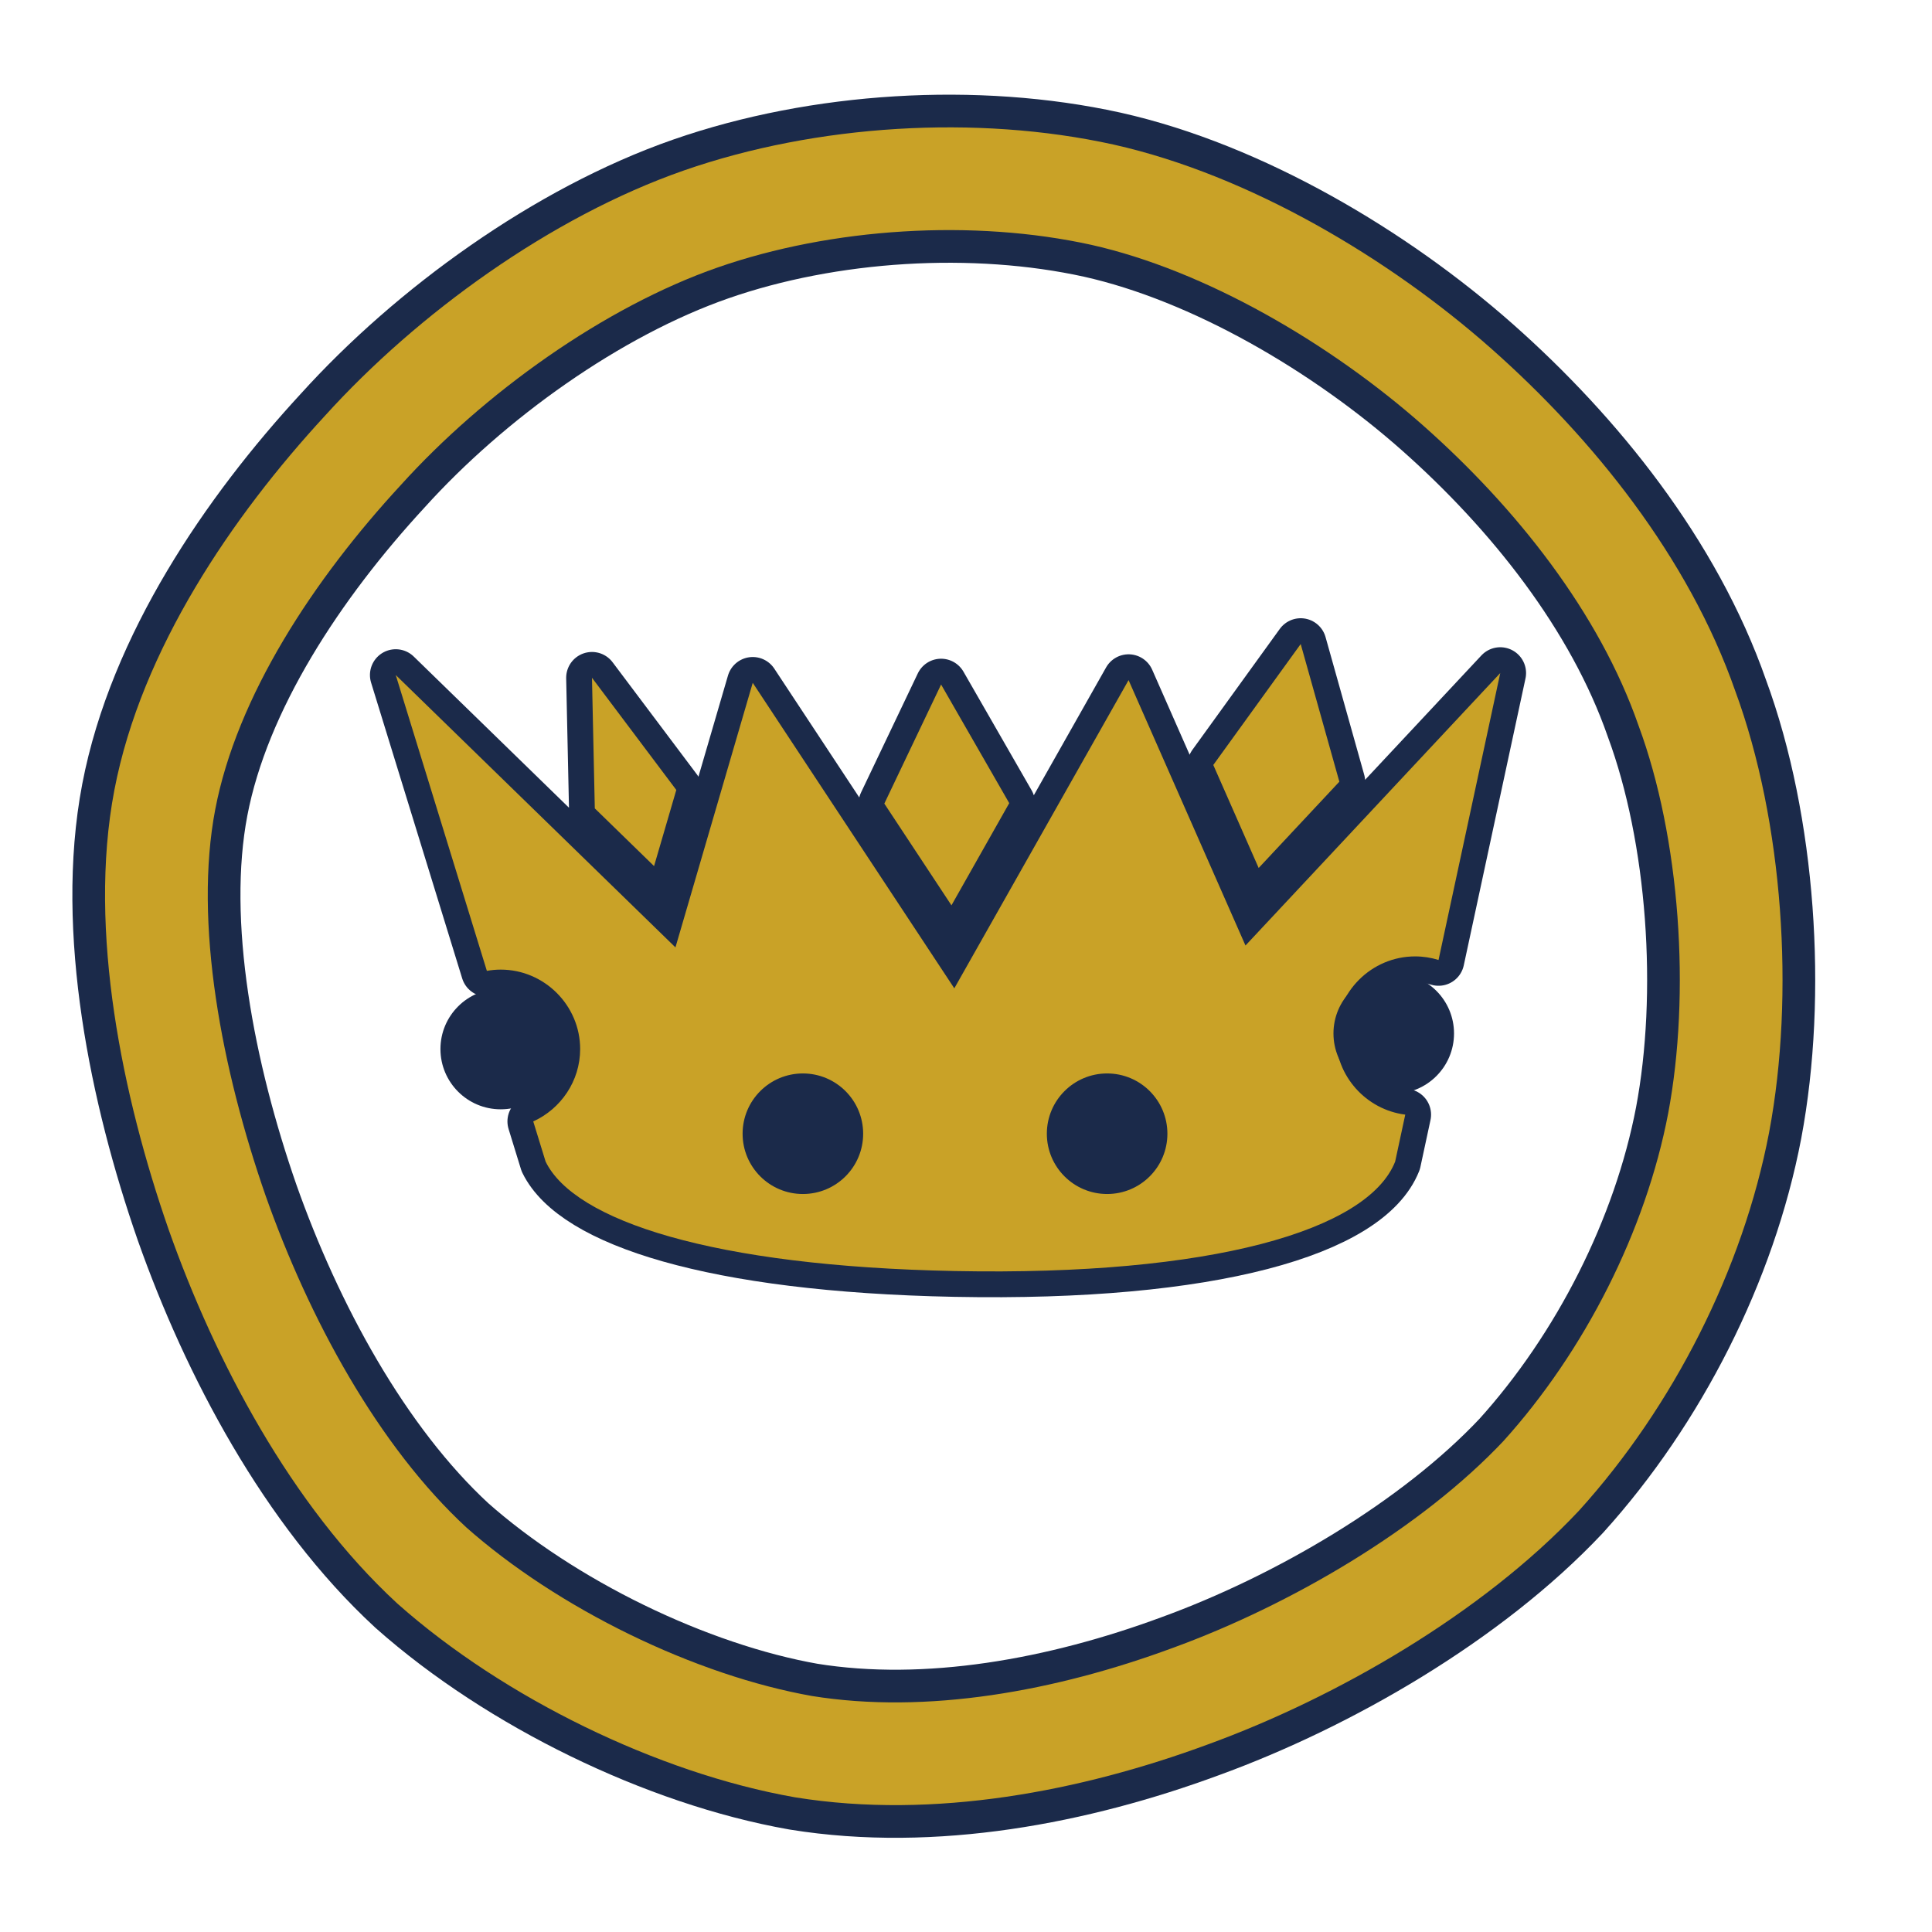
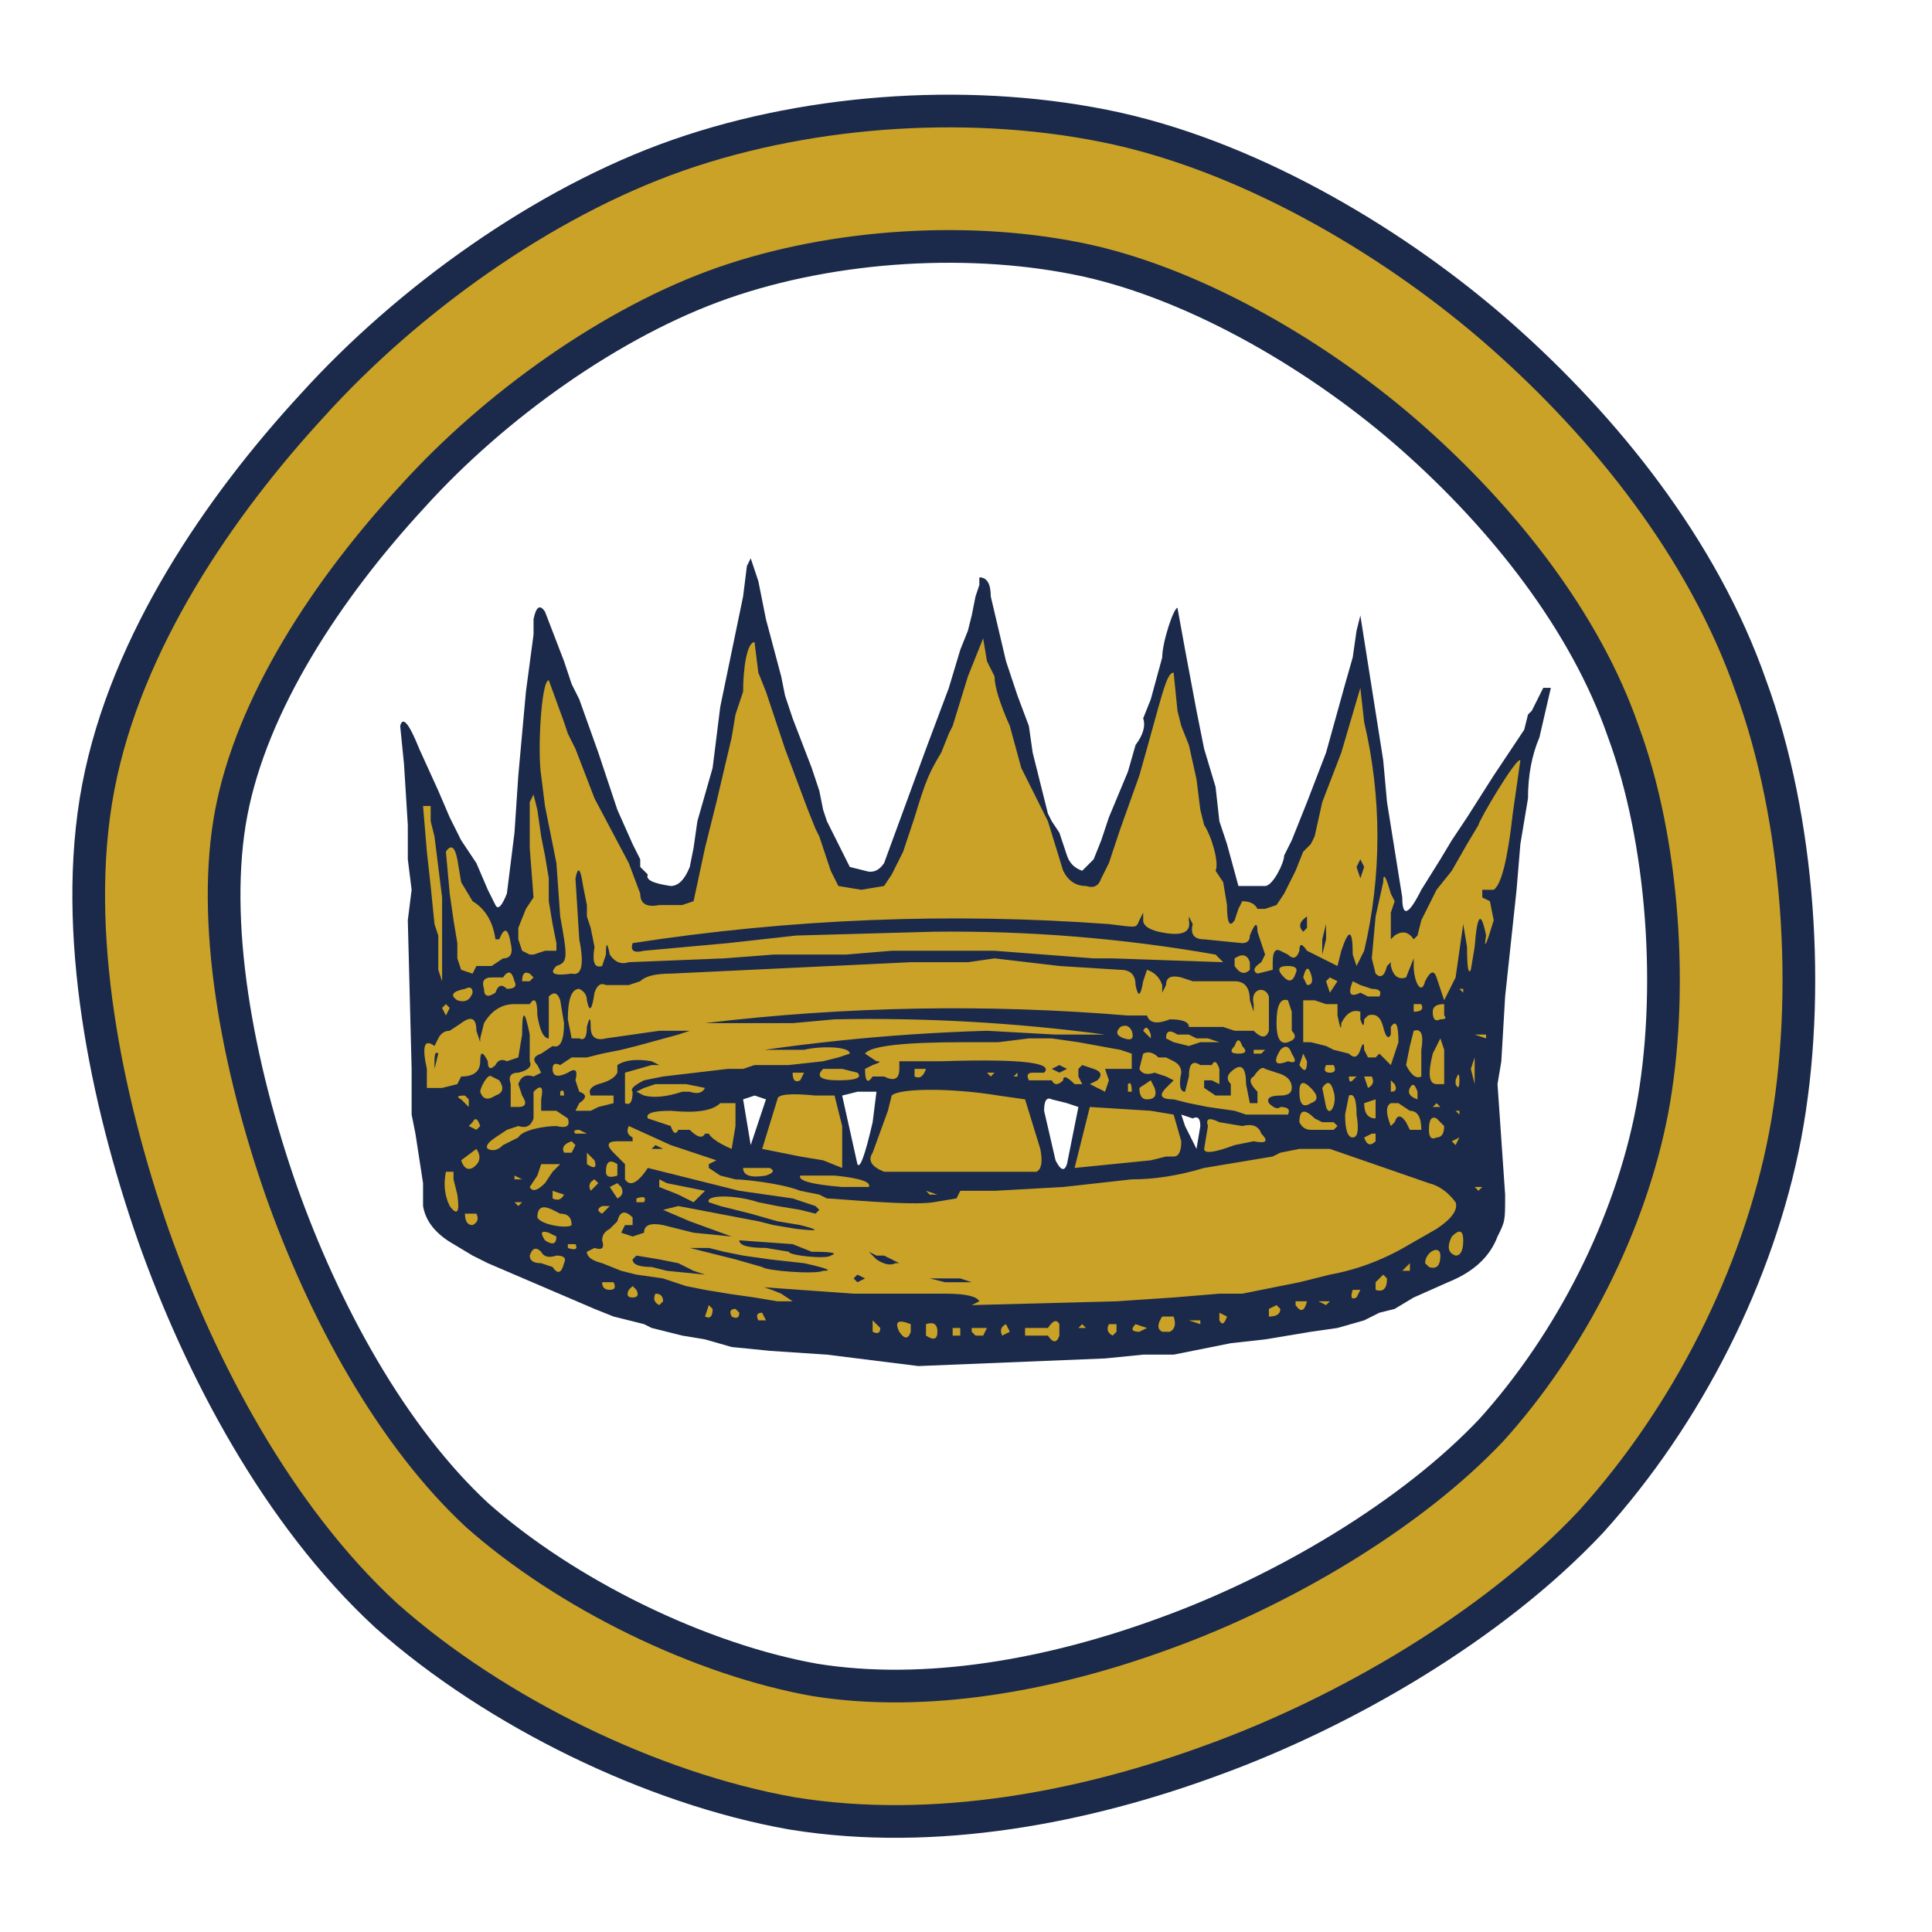
<svg xmlns="http://www.w3.org/2000/svg" width="300" height="300" viewBox="0 0 300 300">
  <g transform="translate(5 5) scale(2.9)">
    <path d="M90.3 58.4C89 65.2 85.5 72.1 80.8 77.3C76 82.4 68.6 86.7 62 89.1C55.5 91.5 48.1 92.9 41.3 91.8C34.5 90.6 26.7 86.8 21.4 82.1C16.2 77.3 12.3 70 9.9 63.2C7.5 56.3 5.8 47.9 7.1 41.1C8.4 34.3 12.9 27.6 17.7 22.4C22.4 17.2 29.2 12.3 35.8 10C42.4 7.7 50.5 7.2 57.3 8.7C64 10.2 71.1 14.4 76.3 19C81.5 23.6 86.3 29.6 88.6 36.2C91 42.7 91.6 51.5 90.3 58.4Z" fill="none" stroke="#1b2a4a" stroke-width="9" stroke-linejoin="round" />
  </g>
  <g transform="translate(5 5) scale(2.9)">
    <path d="M90.3 58.4C89 65.2 85.5 72.1 80.8 77.3C76 82.4 68.6 86.7 62 89.1C55.5 91.5 48.1 92.9 41.3 91.8C34.5 90.6 26.7 86.8 21.4 82.1C16.2 77.3 12.3 70 9.9 63.2C7.5 56.3 5.8 47.9 7.1 41.1C8.4 34.3 12.9 27.6 17.7 22.4C22.4 17.2 29.2 12.3 35.8 10C42.4 7.7 50.5 7.2 57.3 8.7C64 10.2 71.1 14.4 76.3 19C81.5 23.6 86.3 29.6 88.6 36.2C91 42.7 91.6 51.5 90.3 58.4Z" fill="none" stroke="#c9a227" stroke-width="5.5" stroke-linejoin="round" />
  </g>
-   <g transform="translate(55 57) scale(0.36)">
-     <line x1="129.34" y1="215.24" x2="138.57" y2="250.31" stroke="#1b2a4a" stroke-width="22.26" stroke-linecap="round" />
-     <line x1="257.62" y1="232.17" x2="258.85" y2="267.97" stroke="#1b2a4a" stroke-width="22.26" stroke-linecap="round" />
-     <line x1="390.13" y1="216.05" x2="384.44" y2="249.5" stroke="#1b2a4a" stroke-width="22.26" stroke-linecap="round" />
-     <path d="m408.256 119.46-37.7 52.165 19.57 44.426 34.8-37.214-16.67-59.375zm86.074 12.513L384.44 249.498 334.01 135.02l-75.162 132.947-86.948-131.78-33.334 114.122L17.922 132.83l39.3 127.6c1.945-.348 3.94-.54 5.98-.54 18.812 0 34.26 15.452 34.26 34.262 0 13.823-8.346 25.822-20.235 31.22l5.337 17.33c12.425 25.466 71.863 45.152 176.582 47.206 110.805 2.174 178.12-17.54 189.854-47.207h-.002l4.357-20.26c-16.836-2.114-30.02-16.612-30.02-33.986 0-18.81 15.45-34.262 34.263-34.262 3.513 0 6.91.54 10.11 1.54l26.622-123.762zm-391.77 2.04 1.22 56.337 25.56 24.89 9.592-32.842-36.37-48.386zm150.585 2.91-24.483 51.36 28.955 43.885 24.922-44.08-29.395-51.166z" fill="#c9a227" stroke="#1b2a4a" stroke-width="22.26" stroke-linejoin="round" paint-order="stroke" />
-     <circle cx="63.2" cy="294.15" r="26" fill="#1b2a4a" />
-     <circle cx="193.53" cy="330.68" r="26" fill="#1b2a4a" />
-     <circle cx="324.76" cy="330.68" r="26" fill="#1b2a4a" />
-     <circle cx="448.39" cy="287.43" r="26" fill="#1b2a4a" />
-   </g>
+   <svg x="58" y="58" width="184" height="184" viewBox="54 72 311 218" fill="#1b2a4a">
+     <defs>
+       <clipPath id="a">
+         <path d="M54 72h311v218H54Z" />
+       </clipPath>
+     </defs>
+     <g fill="none" stroke="none" stroke-dasharray="none" clip-path="url(#a)">
+       <path fill="#1b2a4a" d="m152 76-1 8-6 29-1 8-1 8-2 7-2 7-1 7-1 5q-2 5-5 5-7-1-6-3l-2-2v-2l-2-4-4-9-3-9-2-6-5-14-2-4-2-6-5-13q-2-3-3 2v4l-2 15-2 22-1 15-2 16q-2 5-3 3l-2-4-3-7-4-6-3-6-3-7-5-11q-4-10-5-6l1 10 1 16v9l1 8-1 8 1 39v12l1 5 2 13v6q1 6 8 10l5 3 4 2 28 12 5 2 4 1 4 1 2 1 4 1 4 1 6 1 7 2 10 1 15 1 24 3 49-2 10-1h8l15-3 9-1 6-1 6-1 7-1 7-2 4-2 4-1 5-3 9-4q10-4 13-12c2-4 2-4 2-11l-2-29 1-6 1-17 3-28 1-12 2-12q0-9 3-16l3-13h-2l-3 6-1 1-1 4-4 6-4 6-7 11-4 6-3 5-5 8q-5 10-5 2l-4-25-1-11-6-38-1 4-1 7-2 7-5 18-5 13-4 10-2 4c0 2-3 8-5 8h-7l-3-11-2-6-1-9-3-10-2-10-3-16-2-11c-1 0-4 9-4 13l-3 11-2 5q1 3-2 7l-2 7-5 12-2 6-2 5-3 3q-3-1-4-4l-1-3-1-3-2-3-1-2-4-16-1-7-3-8-3-9-4-17q0-5-3-5v2l-1 3-1 5-1 4-2 5-3 10-6 16-11 30q-2 3-5 2l-4-1-6-12-1-3-1-5-2-6-5-13-2-6-1-5-4-15-2-10-2-6zm34 138-1 8q-3 13-4 11l-4-18 4-1zm50 3 3 1-3 15q-1 3-3-1l-3-13q0-4 2-3zm-79-1-4 12-2-12 3-1zm114 7-1 6-1-2-2-4-1-3 3 1q2-1 2 2" />
+       <path fill="#c9a227" d="m215 101 2 4q0 4 4 13l3 11 7 14 4 13q2 4 6 4 3 1 4-2l2-4 3-9 5-14c6-21 7-27 9-27l1 10 1 4 2 5 2 9 1 8 1 4c2 3 4 10 3 12l2 3 1 6q0 7 2 4l1-3 1-2q3 0 4 2h2l3-1 2-3 3-6 2-5 2-2 1-2 2-9 5-13 5-17 1 9a131 131 0 0 1 0 60l-2 4-1-3q0-10-3-1l-1 4-2-1-2-1-4-2q-2-3-2 0-1 3-3 1l-2-1q-2-1-2 3v2l-4 1q-2-1 1-3l1-2-1-3-1-3q0-4-2 1 0 2-2 2l-10-1q-4 0-3-4l-1-2v1q1 5-8 3-4-1-4-3v-2l-1 2c-1 2 0 2-8 1a553 553 0 0 0-125 5q-1 3 3 2l22-2 18-2 36-1a401 401 0 0 1 74 6l2 2-29-1h-5l-26-2h-27l-12 1h-19l-13 1-25 1q-3 1-5-2-1-5-1 0l-1 3q-3 1-2-5l-1-5-1-3v-3l-1-5q-1-7-2-2l1 16q2 10-2 9-7 1-4-2c3-1 3-2 1-13l-1-14-3-15-1-8c-1-6 0-25 2-25l4 11 1 3 2 4 5 13 9 17 3 8q0 4 5 3h6l3-1 3-14 3-12 4-17 1-6 2-6c0-6 1-13 3-13l1 8 2 5 5 15 3 8 3 8 2 5 1 2 1 3 2 6 2 4 6 1 6-1 2-3 3-6 3-9c3-10 4-12 7-17l2-5 1-2 4-13 4-10zm139 33-1 7q-2 18-5 20h-3v2l2 1 1 5q-3 10-2 4-2-10-3 3l-1 6q-1 2-1-6l-1-6v-1 1l-2 14-3 6-2-6q-1-3-3 1c-1 4-3 0-3-4v-2l-2 5q-3 1-4-3v-1l-1 1q-1 4-3 2l-1-4 1-11 2-9q0-4 2 3l1 2-1 3v7l1-1q3-2 5 1l1-1 1-4 4-8 4-5 4-7 3-5c0-1 10-18 11-17z" />
+       <path fill="#c9a227" d="m97 140 1 7 1 5 1 6v6l1 6 1 5v2h-3l-3 1h-1l-2-1-1-3v-3l2-5 2-3-1-13v-12l1-2zm-28-1v4l1 4 1 8 1 8v22l-1-3v-9l-1-3-1-10-1-9-1-12zm7 14 1 6 3 5q5 3 6 10h1q2-5 3 1 1 4-2 4l-3 2h-4l-1 2-3-1-1-3v-4l-1-6-1-7-1-11q2-3 3 2m208 27v2q-2 2-4-1v-2q3-2 4 1m12 3q-1 3-3 1-3-3 1-3 3 0 2 2m-62-2 16 1q4 0 4 4 1 5 2-1l1-3q3 1 4 4v2l1-2q0-3 4-2l3 1h11q4 0 4 5l1 3v-2c-1-4 3-5 4-2v9q-1 3-4 0h-5l-3-1h-9q0-2-5-2-5 2-6-1h-5a549 549 0 0 0-111 2h23l11-1a465 465 0 0 1 71 4h-13l-18-1a523 523 0 0 0-77 8l5-1v-1l9-1h15c4-1 12-1 12 1l-3 1-4 1-9 1h-9l-3 1h-4l-17 2-5 1q-4 2-3 3 0 4-2 3v-8l7-2h2l-2-1q-6-1-9 1v2q-1 2-5 3-3 1-2 3h6v2l-4 1-2 1h-4l1-2q3-2 0-3l-1-3q1-4-2-2-4 2-4-1 0-2 2-1l3-2h4l4-1 5-1 4-1 11-3 3-1h-8l-7 1-7 1q-4 1-4-3t-1 0q0 4-2 3h-2l-1-5q0-8 3-8 2 1 2 3 1 5 2-2 1-3 3-2h6l3-1q2-2 8-2l63-3h15l7-1zm66 2q1 3-1 3l-1-2q1-4 2-1m7 2-2 3-1-3 1-1zm6 1 3 1q3 0 2 2h-3l-2-1q-4 2-2-3zm27 2-1-1h1zm-17 2-1-1zm-227-6-1 1h-2q0-3 2-2zm205 6 3 1h3v3q1 5 1 2 2-4 5-3v2q1 3 1 0l1-1q3-1 4 3t2 2v-2q2-3 2 4l-2 6-2-2-1-1-1 1h-2l-1-2q0-3-1 0t-3 1l-4-1-2-1-4-1h-2v-11zm28 1q1 2-2 2v-2zm-238-6q1 2-2 2-2-2-3 1-3 2-3-1-1-3 2-3h3q2-3 3 1m204 8v5q2 2-1 3t-3-5q0-7 3-6zm40-1v2q1 1-1 1-2 1-2-2 0-2 3-2zm5 4v-2q0-1 0 0zm-260-8q-1 3-4 2-3-2 2-3 2-1 2 1" />
+       <path fill="#c9a227" d="m103 190 1 6q0 7-3 6l-3 2q-3 1-1 3l1 2-2 1q-3-1-4 2l1 3q2 3-1 3h-2v-6q-1-3 2-3 4-1 3-3v-7q-2-10-2 0l-1 6-3 1q-2-1-3 1-2 2-2-1-2-4-2 0t-5 4l-1 2-4 1h-4v-5q-2-9 2-6l1-2q1-2 3-2l3-2q4-3 4 2l1 3v-1l1-4q3-5 8-5h4q2-3 2 3 1 6 3 6v-11q2-2 3 1m243 9v1l-3-1zm-17 4v7q-2 1-4-3l1-5 1-4q3-1 2 5m-76-5q1 3-2 2t-1-3q2-1 3 1m-179-6-1 2-1-2 1-1zm184 7v1l-2-2q1-2 2 1m77 4v9h-2q-3 0-1-8l2-4zm-67-4 2 1h3l3 1h-5l-3 1-4-1-2-1q0-3 3-1zm14 3q2 2-1 2t-1-2q1-3 2 0m-43-1 11 2 3 1v4h-7l1 3-1 3-2-1-2-1 2-1q2-2-1-3l-3-1-1 1v2l1 2h-2q-3-3-3-1-2 2-3 0h-6q-1-2 1-2h3q4-4-27-3h-11v2q0 4-4 2h-3q-2 3-2-2l2-1q3-1 1-1l-3-2q2-3 26-3h9l8-1h6zm49 2-1 1h-2v-1zm7 1q2 3-1 2-5 2-2-3 2-2 3 1m48 8-1-4 1-3zm-44-6q0 4-2 1l1-3z" />
+       <path fill="#c9a227" d="M260 205h2l2 1q2 1 2 3-1 5 1 5l1-4q0-5 3-3h3q1-2 2 1v4l-2-1h-2v2l3 2h4v-3q-2-2 1-4t3 4l1 5h2v-3q-3-3-1-4 2-3 3-2l3 1q4 1 4 4 0 2-3 2-4 0-3 2 2 2 3 1 3 0 2 2h-11l-3-1-7-1-5-1-4-1q-5 0-2-3l2-2-2-1-3-1q-3 1-4-1l1-4q2-1 4 1m46 2q1 2-1 2t-1-2zm33 4q0 3-1 1v-1q1-3 1 0m-27-1-1 1q-1 1-1-1zm4 0q1 2-1 3l-1-3zm6 2q1 2-1 2v-3zm-123-4q-1 3-3 2v-2zm-18 1q2 2-5 2t-4-3h5zm29 0-1-1zm7 0-1 1-1-1zm6 1h-1l1-1zm77 3q3 3 0 4-3 2-3-3 0-4 3-1m6 1c1 3-1 7-2 4l-1-5q2-3 3 1m22 0v2q-3-1-2-3t2 1m-161-5-1 2q-2 1-2-2z" />
+       <path fill="#c9a227" d="M259 213q1 3-2 3-2 0-2-3l3-2zm-7 1v2zv-2q1-1 1 2m59 6q1 6-1 6t-2-6l1-5q2-1 2 5m-158-9-1-1zm163 5v5q-3 0-3-4zm6 1 3 2q3 0 3 5h-3l-1-2q-2-3-3 0l-1 1q-2-5 0-6zm11 1h-2l1-1zm-247-7q2 3-1 4-3 2-4-1c0-1 2-5 3-4zm54 2q-1 2-4 1h-2q-6 2-10 1l-2-1 2-1 3-1h8zm77 2 7 1 4 13q1 5-1 6h-40q-5-2-3-5l4-11 1-4c2-2 16-2 28 0m121 5-1-1h1zm-162 3v11l-5-2-6-1-10-2 4-13q0-2 10-1h5zm81-4 6 1 2 7q0 4-2 4h-2l-4 1-20 2 4-16zm43 2 2 1h3l1 1-1 1h-6q-2 0-3-2 0-5 4-1m-203-5v3h4l3 2q1 3-3 2c-3 0-9 1-10 3l-2 1-2 1q-2 2-4 1-1-1 2-3l3-2 3-1q3 1 4-2v-7q3-3 2 2m6-1h-1v-1q1-1 1 1m231 8q0 3-2 3-2 1-2-2 0-4 2-3zm-186 0-1 6s-5-2-6-4h-1q-1 2-4-1h-3q-1 2-2-1l-3-1-3-1q-1-2 6-2 10 1 13-2h4zm133 0q4-1 5 2 3 3-2 2l-5 1q-8 3-8 1l1-6q-1-3 3-1zm-203-7v2l-2-2q-2-1 1-1zm238 9v2q-2 2-3-1l2-1zm22 1-1 2-1-1zm-17 2q1-1 0 0" />
+       <path fill="#c9a227" d="m305 229 26 9q4 1 7 5 1 3-5 7l-7 4q-10 6-21 8l-8 2-15 3h-6l-12 1-15 1-38 1 2-1q-1-2-9-2h-24l-28-2q2-1 9 2l3 2h-4l-6-1-7-1-6-1-5-1-6-2-7-1-4-1-5-2q-4-1-4-3l2-1q3 1 2-2 0-2 2-3l2-2q1-4 4-1v2h-2l-1 2 3 1 3-1q0-3 5-2l4 1 4 1 10 1-11-4-7-3 4-1 21 4 4 1 6 1q9 1 1-1l-6-1-7-2-4-1-4-1-3-1c-1-2 7-2 13 0l5 1 6 1 4 1 1-1-1-1-6-2-7-1-7-1-20-5-4-1q-4 6-6 3v-4l-1-1-2-2q-3-3 1-3h4v-1q-2-1-1-3l11 5 3 1 6 2 3 1-2 1v1l3 2 4 1c2 0 12 1 17 3l5 1 2 1c2 0 22 2 28 1l6-1 1-2h9l18-1 9-1 9-1q9 0 19-3l18-3 2-1 5-1zm-223-6-1 1-2-1 1-1q1-2 2 1m28 2h-3q-1-1 1-1zm-3 3-1 2h-2q-1-2 2-3zm-26 1q2 3-1 5-2 1-3-2z" />
+       <path fill="#c9a227" d="M112 232q1 3-2 1v-3zm233 7-1 1-1-1zm-242-6-2 2-2 3q-3 3-4 1l2-3 1-3zm15 0v3q-3 1-3-1 0-4 3-2m40 1q2 1-1 2-6 1-6-2zm17 2q10 1 9 3h-7q-12-1-11-3zm-100-1v2l1 4q1 7-2 3-2-4-1-9zm18 2h-2v-1zm14 0h-1zm29 2 5 1-3 3-4-2-5-2v-2l2 1zm66 2h-2l-1-1zm-89-3-2 2q-1-2 1-3zm81 2h-1q-1 0 0 0zm-75-1q1 2-1 3l-2-3 2-1zm-15 2q-1 2-3 1v-2zm21 2h-2v-1q3-1 2 1m215 10q0 4-2 4-3-1-1-5 3-3 3 1M93 243l-1 1-1-1zm23 1-2 2q-2-1 0-2zm-15 1 2 1q3 0 3 3c-1 1-8 0-9-2q0-4 4-2m-20 1q1 2-1 3-2 0-2-3zm253 11q0 4-3 3l-1-1c0-3 4-5 4-2m-239-7v-1zm16 0h-2zm-9 2q0 3-3 1-2-3 1-2zm224 9h-2l2-2zm-219-7q1 2-2 1v-1zm213 9q0 4-3 3v-2l2-2zm-222-7q1 2 4 1 3 0 2 2-1 4-3 1l-3-1q-3 0-3-2 1-3 3-1m215 10-1 2q-2 1-1-2zm-204-4-1-1zm190 7q-1 4-3 1v-1zm6 0-1 1-2-1zm-188-5q1 2-1 2t-2-2zm175 7q0 2-3 2v-2l2-1zm-169-5q1 2-1 2t-1-2l1-1zm7 3-1 1q-2-1-1-3 2 0 2 2m148 4q-1 3-2 1v-2zm6 0q-1 0 0 0m-111-4h-2zm91 4q1 3-1 4h-2q-2-1 0-4zm7 1v1l-3-1zm-128-3q0 3-2 2l1-3zm7 1q0 2-2 1-1-2 1-2zm99 3v2l-1 1q-2-1-1-3zm8 1-2 1q-3 0-1-2zm-23-1v3q-1 3-3 0h-6v-2h6q2-3 3-1m-77-1h-2q-1-2 1-2zm84 2h-2l1-1zm-54 0q0 2-2 1v-3zm8-1v2q-1 3-3 0-2-4 3-2m7 2q0 3-3 1v-3q3-1 3 2m13-1-1 2h-2l-1-1v-1zm6 1-2 1q-1-2 1-3zm-13-1v2h-2v-2zm-30 0" />
+       <path fill="#1b2a4a" d="m312 155 1 3 1-3-1-2zm-12 4v1zm-1 9q-3 2-1 4l1-1zm4 6v4l1-4v-4zm-223-1v2-3zm-10 33v2l1-4q-1-1-1 2m162 2 2 1 2-1-2-1zm-105 21h3l-2-1zm49 17h12zm21 1 1-1zm-23 5 18 1h5-5zm-24 1q0 2 7 2l6 1c0 1 10 2 11 1q3-1-5-1l-5-2zm-13 2 12 3 7 2c1 1 14 2 16 1q4 0-5-2l-9-1-7-1-5-1-4-1zm49 3q3 2 5 1h1l-2-1-2-1h-2l-2-1zm10 1h1q1 0 0 0zm-74-1q0 2 5 2l4 1 10 1-3-1-4-2-5-1-6-1zm81 5h-3l4 1h7l-3-1zm-23 0 1 1 2-1-2-1zm9 0q-1 0 0 0m6 0h1zq-1 0 0 0" />
+     </g>
+   </svg>
</svg>
